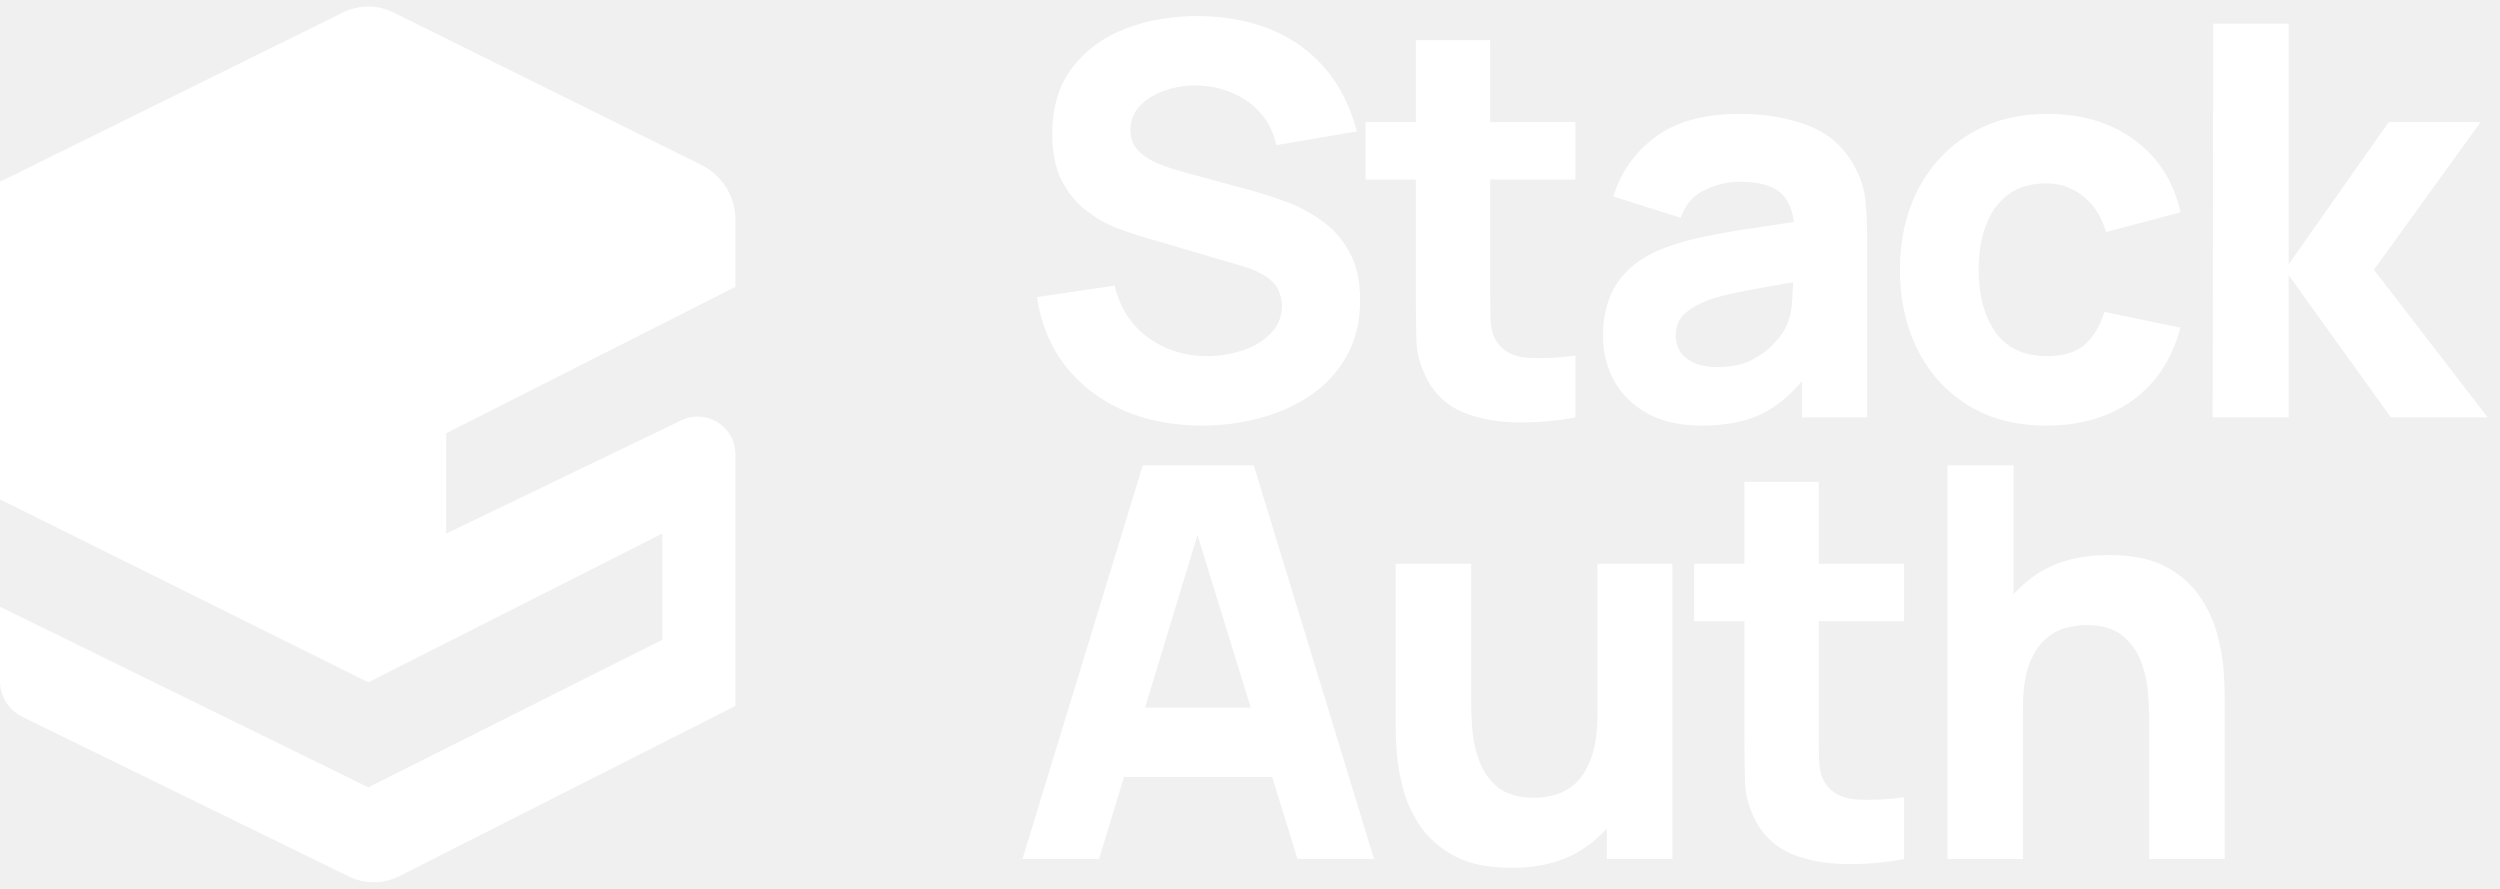
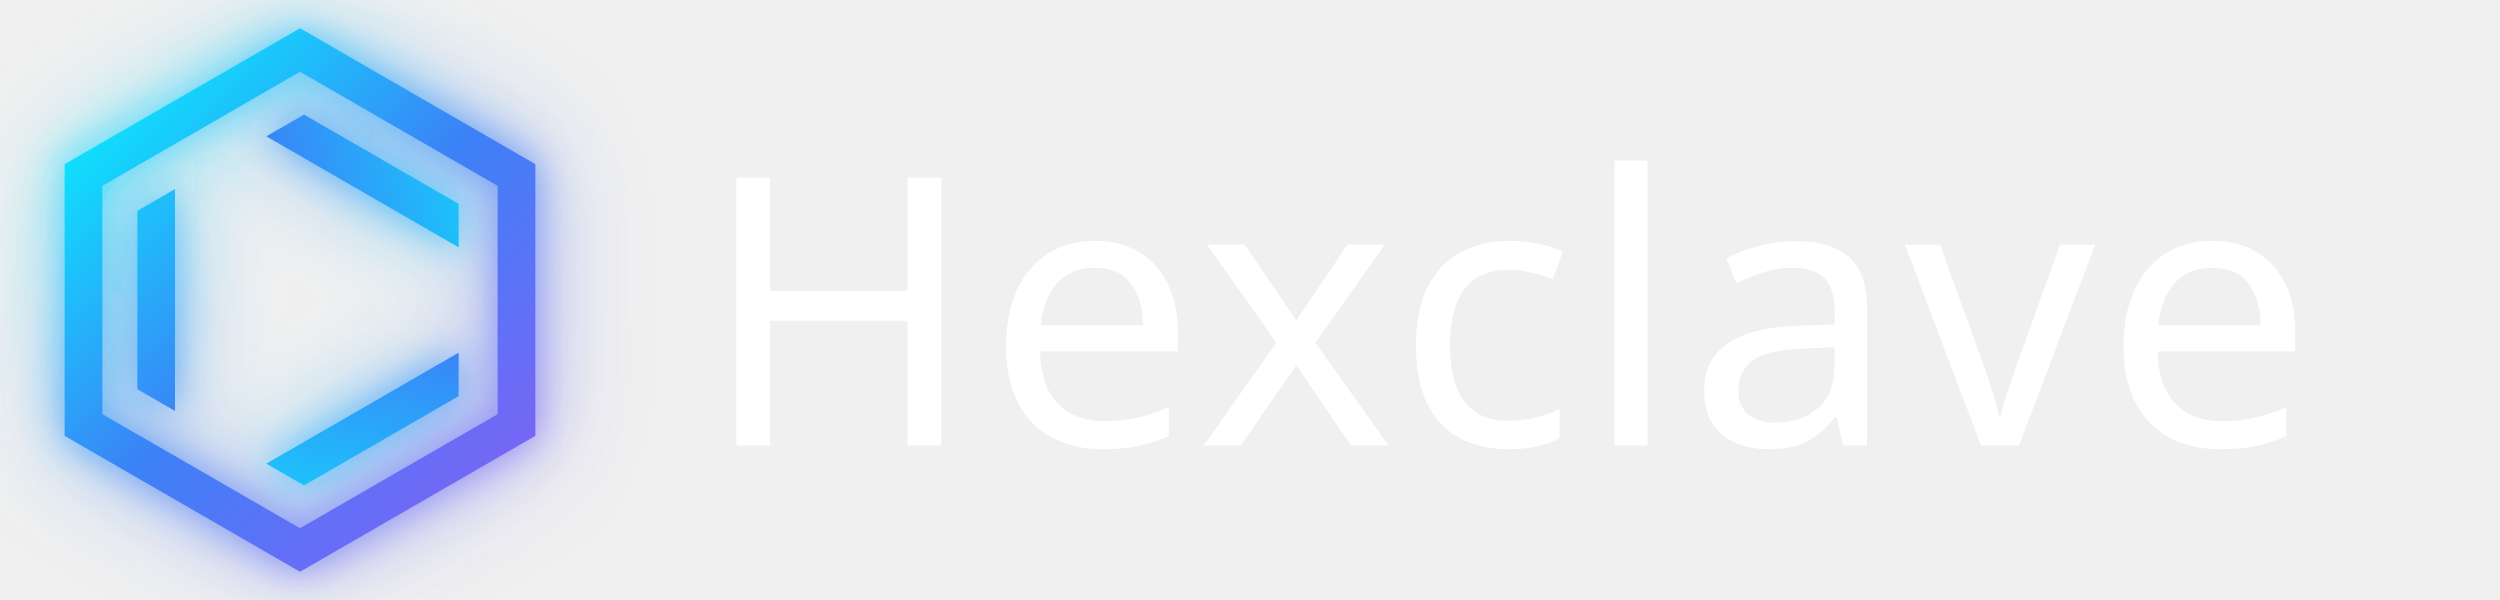
- <svg xmlns="http://www.w3.org/2000/svg" width="90" height="32" viewBox="0 0 90 32" fill="none">
-   <path d="M43.275 15.321C42.225 15.321 41.277 15.137 40.431 14.77C39.591 14.396 38.899 13.864 38.354 13.176C37.816 12.48 37.475 11.653 37.331 10.695L40.126 10.282C40.323 11.096 40.73 11.722 41.346 12.162C41.963 12.601 42.665 12.821 43.453 12.821C43.892 12.821 44.319 12.752 44.732 12.615C45.145 12.477 45.483 12.273 45.746 12.004C46.015 11.735 46.149 11.404 46.149 11.01C46.149 10.866 46.126 10.728 46.08 10.597C46.041 10.459 45.972 10.331 45.874 10.213C45.775 10.095 45.634 9.984 45.45 9.879C45.273 9.774 45.047 9.678 44.771 9.593L41.09 8.511C40.815 8.432 40.493 8.32 40.126 8.176C39.765 8.032 39.414 7.825 39.073 7.556C38.732 7.287 38.446 6.933 38.217 6.493C37.993 6.047 37.882 5.486 37.882 4.81C37.882 3.859 38.121 3.068 38.6 2.438C39.079 1.808 39.719 1.339 40.52 1.031C41.32 0.722 42.206 0.571 43.177 0.578C44.155 0.591 45.027 0.758 45.795 1.08C46.562 1.401 47.206 1.87 47.724 2.487C48.242 3.097 48.616 3.845 48.846 4.731L45.952 5.223C45.847 4.764 45.654 4.377 45.372 4.062C45.09 3.747 44.752 3.508 44.358 3.344C43.971 3.179 43.564 3.091 43.138 3.078C42.718 3.065 42.321 3.124 41.947 3.255C41.579 3.38 41.277 3.563 41.041 3.806C40.812 4.049 40.697 4.338 40.697 4.672C40.697 4.981 40.792 5.233 40.982 5.43C41.172 5.62 41.412 5.774 41.701 5.893C41.989 6.011 42.285 6.109 42.586 6.188L45.047 6.857C45.414 6.955 45.821 7.087 46.267 7.251C46.714 7.408 47.14 7.631 47.547 7.92C47.96 8.202 48.298 8.576 48.56 9.042C48.83 9.508 48.964 10.098 48.964 10.813C48.964 11.575 48.803 12.241 48.482 12.811C48.167 13.376 47.74 13.845 47.202 14.219C46.664 14.586 46.054 14.862 45.372 15.046C44.696 15.229 43.997 15.321 43.275 15.321ZM56.717 15.026C55.983 15.164 55.261 15.223 54.552 15.203C53.85 15.19 53.22 15.069 52.663 14.839C52.111 14.603 51.691 14.225 51.403 13.707C51.14 13.222 51.002 12.729 50.989 12.231C50.976 11.726 50.97 11.155 50.97 10.518V1.444H53.647V10.361C53.647 10.774 53.65 11.148 53.657 11.483C53.67 11.811 53.739 12.073 53.863 12.27C54.099 12.644 54.477 12.848 54.995 12.88C55.513 12.913 56.087 12.887 56.717 12.802V15.026ZM49.159 6.463V4.397H56.717V6.463H49.159ZM61.251 15.321C60.49 15.321 59.844 15.177 59.312 14.888C58.788 14.593 58.387 14.202 58.112 13.717C57.843 13.225 57.708 12.684 57.708 12.093C57.708 11.601 57.784 11.151 57.935 10.745C58.086 10.338 58.328 9.98 58.663 9.672C59.004 9.357 59.46 9.094 60.031 8.885C60.425 8.74 60.894 8.612 61.438 8.501C61.983 8.389 62.6 8.284 63.289 8.186C63.977 8.081 64.735 7.966 65.562 7.841L64.598 8.373C64.598 7.743 64.447 7.28 64.145 6.985C63.843 6.69 63.338 6.542 62.629 6.542C62.236 6.542 61.825 6.637 61.399 6.828C60.972 7.018 60.674 7.356 60.503 7.841L58.082 7.074C58.351 6.194 58.856 5.479 59.598 4.928C60.339 4.377 61.35 4.101 62.629 4.101C63.568 4.101 64.401 4.246 65.129 4.534C65.857 4.823 66.409 5.322 66.782 6.03C66.993 6.424 67.117 6.818 67.156 7.211C67.196 7.605 67.216 8.045 67.216 8.53V15.026H64.873V12.841L65.208 13.294C64.689 14.009 64.129 14.527 63.525 14.849C62.928 15.164 62.17 15.321 61.251 15.321ZM61.822 13.215C62.314 13.215 62.728 13.13 63.062 12.959C63.403 12.782 63.672 12.582 63.869 12.359C64.073 12.136 64.21 11.949 64.283 11.798C64.42 11.509 64.499 11.174 64.519 10.794C64.545 10.407 64.558 10.085 64.558 9.829L65.346 10.026C64.552 10.157 63.909 10.269 63.417 10.361C62.925 10.446 62.528 10.525 62.226 10.597C61.924 10.669 61.658 10.748 61.428 10.833C61.166 10.938 60.953 11.053 60.789 11.178C60.631 11.296 60.513 11.427 60.434 11.571C60.362 11.716 60.326 11.877 60.326 12.054C60.326 12.296 60.385 12.506 60.503 12.684C60.628 12.854 60.802 12.985 61.025 13.077C61.248 13.169 61.514 13.215 61.822 13.215ZM73.672 15.321C72.57 15.321 71.625 15.075 70.838 14.583C70.05 14.091 69.447 13.422 69.027 12.575C68.607 11.729 68.397 10.774 68.397 9.711C68.397 8.635 68.613 7.674 69.046 6.828C69.486 5.981 70.103 5.315 70.897 4.83C71.691 4.344 72.629 4.101 73.711 4.101C74.965 4.101 76.014 4.42 76.861 5.056C77.714 5.686 78.258 6.549 78.495 7.644L75.817 8.353C75.66 7.802 75.385 7.372 74.991 7.064C74.604 6.755 74.164 6.601 73.672 6.601C73.108 6.601 72.645 6.739 72.284 7.015C71.923 7.284 71.658 7.654 71.487 8.127C71.317 8.593 71.231 9.121 71.231 9.711C71.231 10.636 71.435 11.388 71.841 11.965C72.255 12.536 72.865 12.821 73.672 12.821C74.276 12.821 74.735 12.684 75.05 12.408C75.365 12.132 75.601 11.739 75.758 11.227L78.495 11.798C78.193 12.926 77.622 13.796 76.782 14.406C75.942 15.016 74.906 15.321 73.672 15.321ZM79.656 15.026L79.676 0.853H82.392V9.514L85.994 4.397H89.301L85.463 9.711L89.557 15.026H86.073L82.392 9.908V15.026H79.656Z" fill="white" />
-   <path d="M36.809 30.925L41.14 16.753H45.136L49.466 30.925H46.71L42.852 18.426H43.364L39.565 30.925H36.809ZM39.407 27.973V25.473H46.887V27.973H39.407ZM54.399 31.241C53.566 31.241 52.887 31.099 52.362 30.817C51.837 30.535 51.427 30.178 51.132 29.744C50.843 29.311 50.636 28.862 50.511 28.396C50.387 27.924 50.311 27.494 50.285 27.107C50.259 26.72 50.246 26.438 50.246 26.261V20.296H52.962V25.316C52.962 25.558 52.975 25.87 53.002 26.251C53.028 26.625 53.11 27.002 53.248 27.382C53.385 27.763 53.608 28.081 53.917 28.337C54.232 28.593 54.675 28.721 55.245 28.721C55.475 28.721 55.721 28.685 55.984 28.613C56.246 28.541 56.492 28.403 56.722 28.199C56.951 27.989 57.138 27.684 57.283 27.284C57.434 26.877 57.509 26.346 57.509 25.69L59.044 26.418C59.044 27.258 58.874 28.045 58.533 28.78C58.191 29.515 57.676 30.109 56.987 30.561C56.305 31.014 55.442 31.241 54.399 31.241ZM57.844 30.925V27.402H57.509V20.296H60.206V30.925H57.844ZM68.547 30.925C67.812 31.063 67.09 31.122 66.381 31.103C65.679 31.09 65.049 30.968 64.492 30.738C63.941 30.502 63.521 30.125 63.232 29.607C62.97 29.121 62.832 28.629 62.819 28.13C62.806 27.625 62.799 27.054 62.799 26.418V17.344H65.476V26.261C65.476 26.674 65.479 27.048 65.486 27.382C65.499 27.71 65.568 27.973 65.692 28.17C65.929 28.544 66.306 28.747 66.824 28.78C67.343 28.813 67.917 28.787 68.547 28.701V30.925ZM60.988 22.363V20.296H68.547V22.363H60.988ZM77.372 30.925V25.906C77.372 25.663 77.359 25.355 77.332 24.981C77.306 24.601 77.224 24.22 77.086 23.839C76.948 23.459 76.722 23.141 76.407 22.885C76.099 22.629 75.659 22.501 75.088 22.501C74.859 22.501 74.613 22.537 74.35 22.609C74.088 22.681 73.842 22.822 73.612 23.032C73.382 23.236 73.192 23.538 73.041 23.938C72.897 24.338 72.825 24.869 72.825 25.532L71.289 24.804C71.289 23.964 71.46 23.177 71.801 22.442C72.142 21.707 72.654 21.113 73.337 20.66C74.025 20.208 74.891 19.981 75.935 19.981C76.768 19.981 77.447 20.122 77.972 20.404C78.497 20.687 78.904 21.044 79.192 21.477C79.488 21.91 79.698 22.363 79.822 22.835C79.947 23.301 80.022 23.728 80.049 24.115C80.075 24.502 80.088 24.784 80.088 24.961V30.925H77.372ZM70.108 30.925V16.753H72.49V24.036H72.825V30.925H70.108Z" fill="white" />
-   <path d="M25.246 5.936L14.163 0.448C13.593 0.165 12.925 0.165 12.355 0.446L0 6.544V17.976L13.259 24.563L23.841 19.209V23.033L13.259 28.345L0 21.843V24.511C0 25.063 0.314 25.567 0.81 25.809L12.559 31.554C13.134 31.835 13.807 31.83 14.377 31.541L26.475 25.413V16.358C26.475 15.356 25.428 14.698 24.525 15.133L16.064 19.209V15.596L26.475 10.327V7.916C26.475 7.076 25.999 6.309 25.246 5.936Z" fill="white" />
+ <svg xmlns="http://www.w3.org/2000/svg" viewBox="0 0 200 48" fill="none" aria-label="Hexclave">
+   <defs>
+     <linearGradient id="hx-neon-grad" x1="4" y1="4" x2="44" y2="44" gradientUnits="userSpaceOnUse">
+       <stop offset="0%" stop-color="#00FFFF" />
+       <stop offset="50%" stop-color="#3B82F6" />
+       <stop offset="100%" stop-color="#8B5CF6" />
+     </linearGradient>
+     <filter id="hx-glow" x="-50%" y="-50%" width="200%" height="200%">
+       <feGaussianBlur stdDeviation="1.5" result="blur1" />
+       <feGaussianBlur stdDeviation="3.5" result="blur2" />
+       <feMerge>
+         <feMergeNode in="blur2" />
+         <feMergeNode in="blur1" />
+         <feMergeNode in="SourceGraphic" />
+       </feMerge>
+     </filter>
+     <g id="hx-benzene-mark">
+       <path d="M 24 4 L 41.32 14 L 41.32 34 L 24 44 L 6.68 34 L 6.68 14 Z" fill="none" stroke="url(#hx-neon-grad)" stroke-width="3" stroke-linejoin="miter" />
+       <path d="M 11 16.87 L 14 15.13 L 14 32.87 L 11 31.13 Z" fill="url(#hx-neon-grad)" />
+       <path d="M 11 16.87 L 14 15.13 L 14 32.87 L 11 31.13 Z" fill="url(#hx-neon-grad)" transform="rotate(120 24 24)" />
+       <path d="M 11 16.87 L 14 15.13 L 14 32.87 L 11 31.13 Z" fill="url(#hx-neon-grad)" transform="rotate(240 24 24)" />
+     </g>
+   </defs>
+   <use href="#hx-benzene-mark" filter="url(#hx-glow)" opacity="0.75" />
+   <use href="#hx-benzene-mark" />
+   <text x="56" y="24" fill="#ffffff" dominant-baseline="central" style="font-family:&quot;Jersey 10&quot;,&quot;Jersey 10 Fallback&quot;,sans-serif" font-size="30" letter-spacing="0.02em">Hexclave</text>
</svg>
